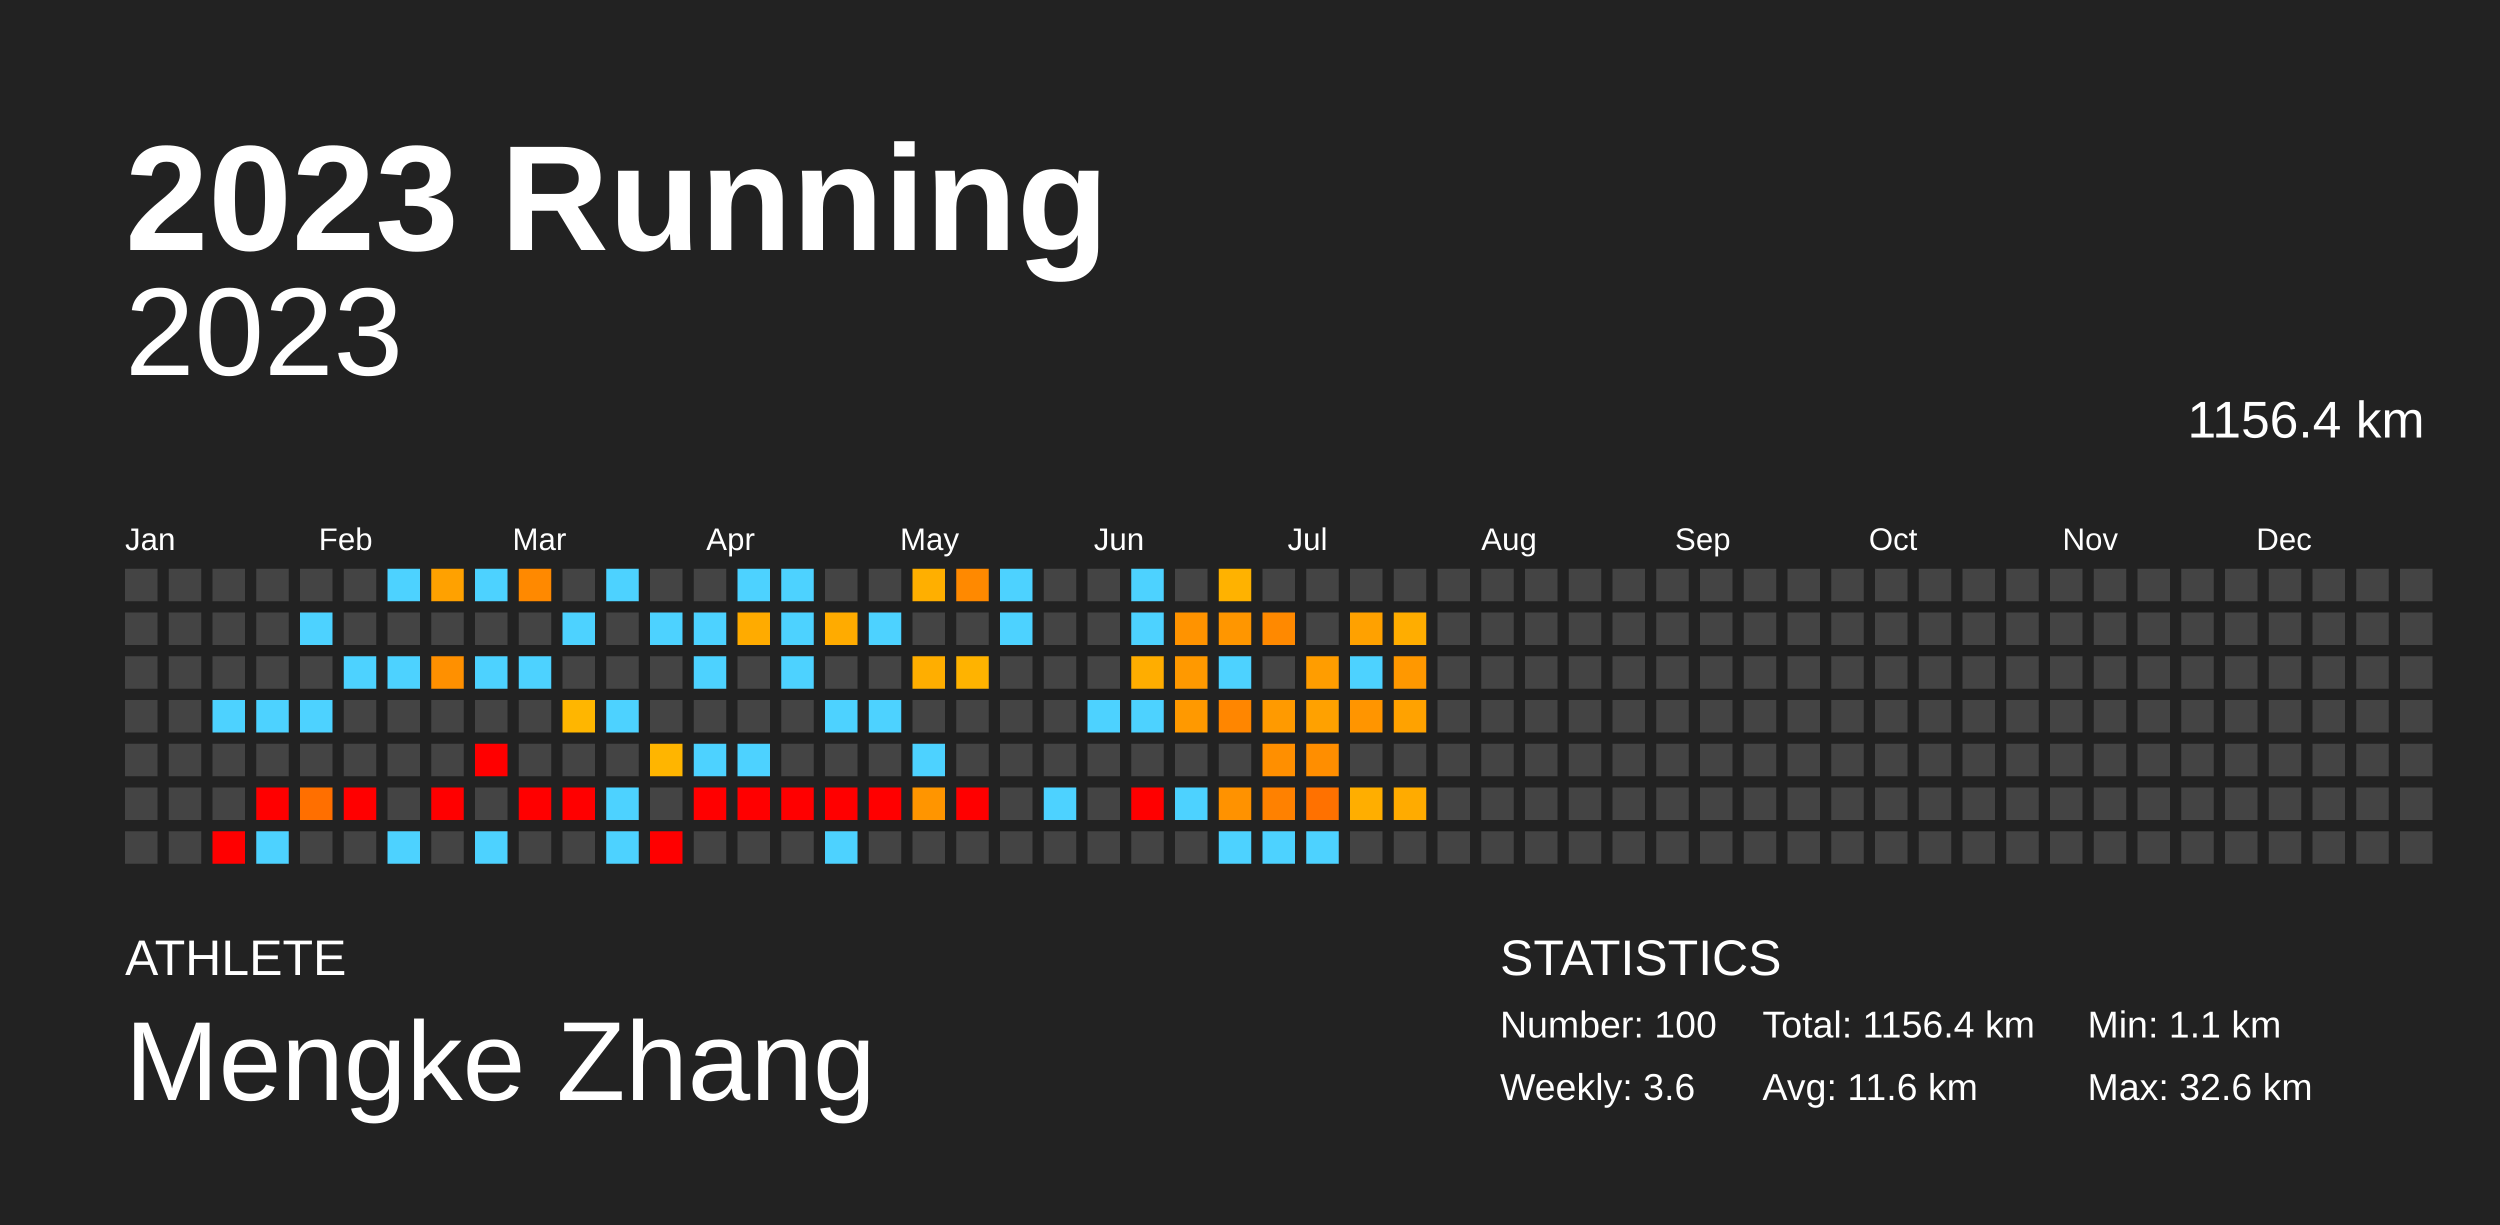
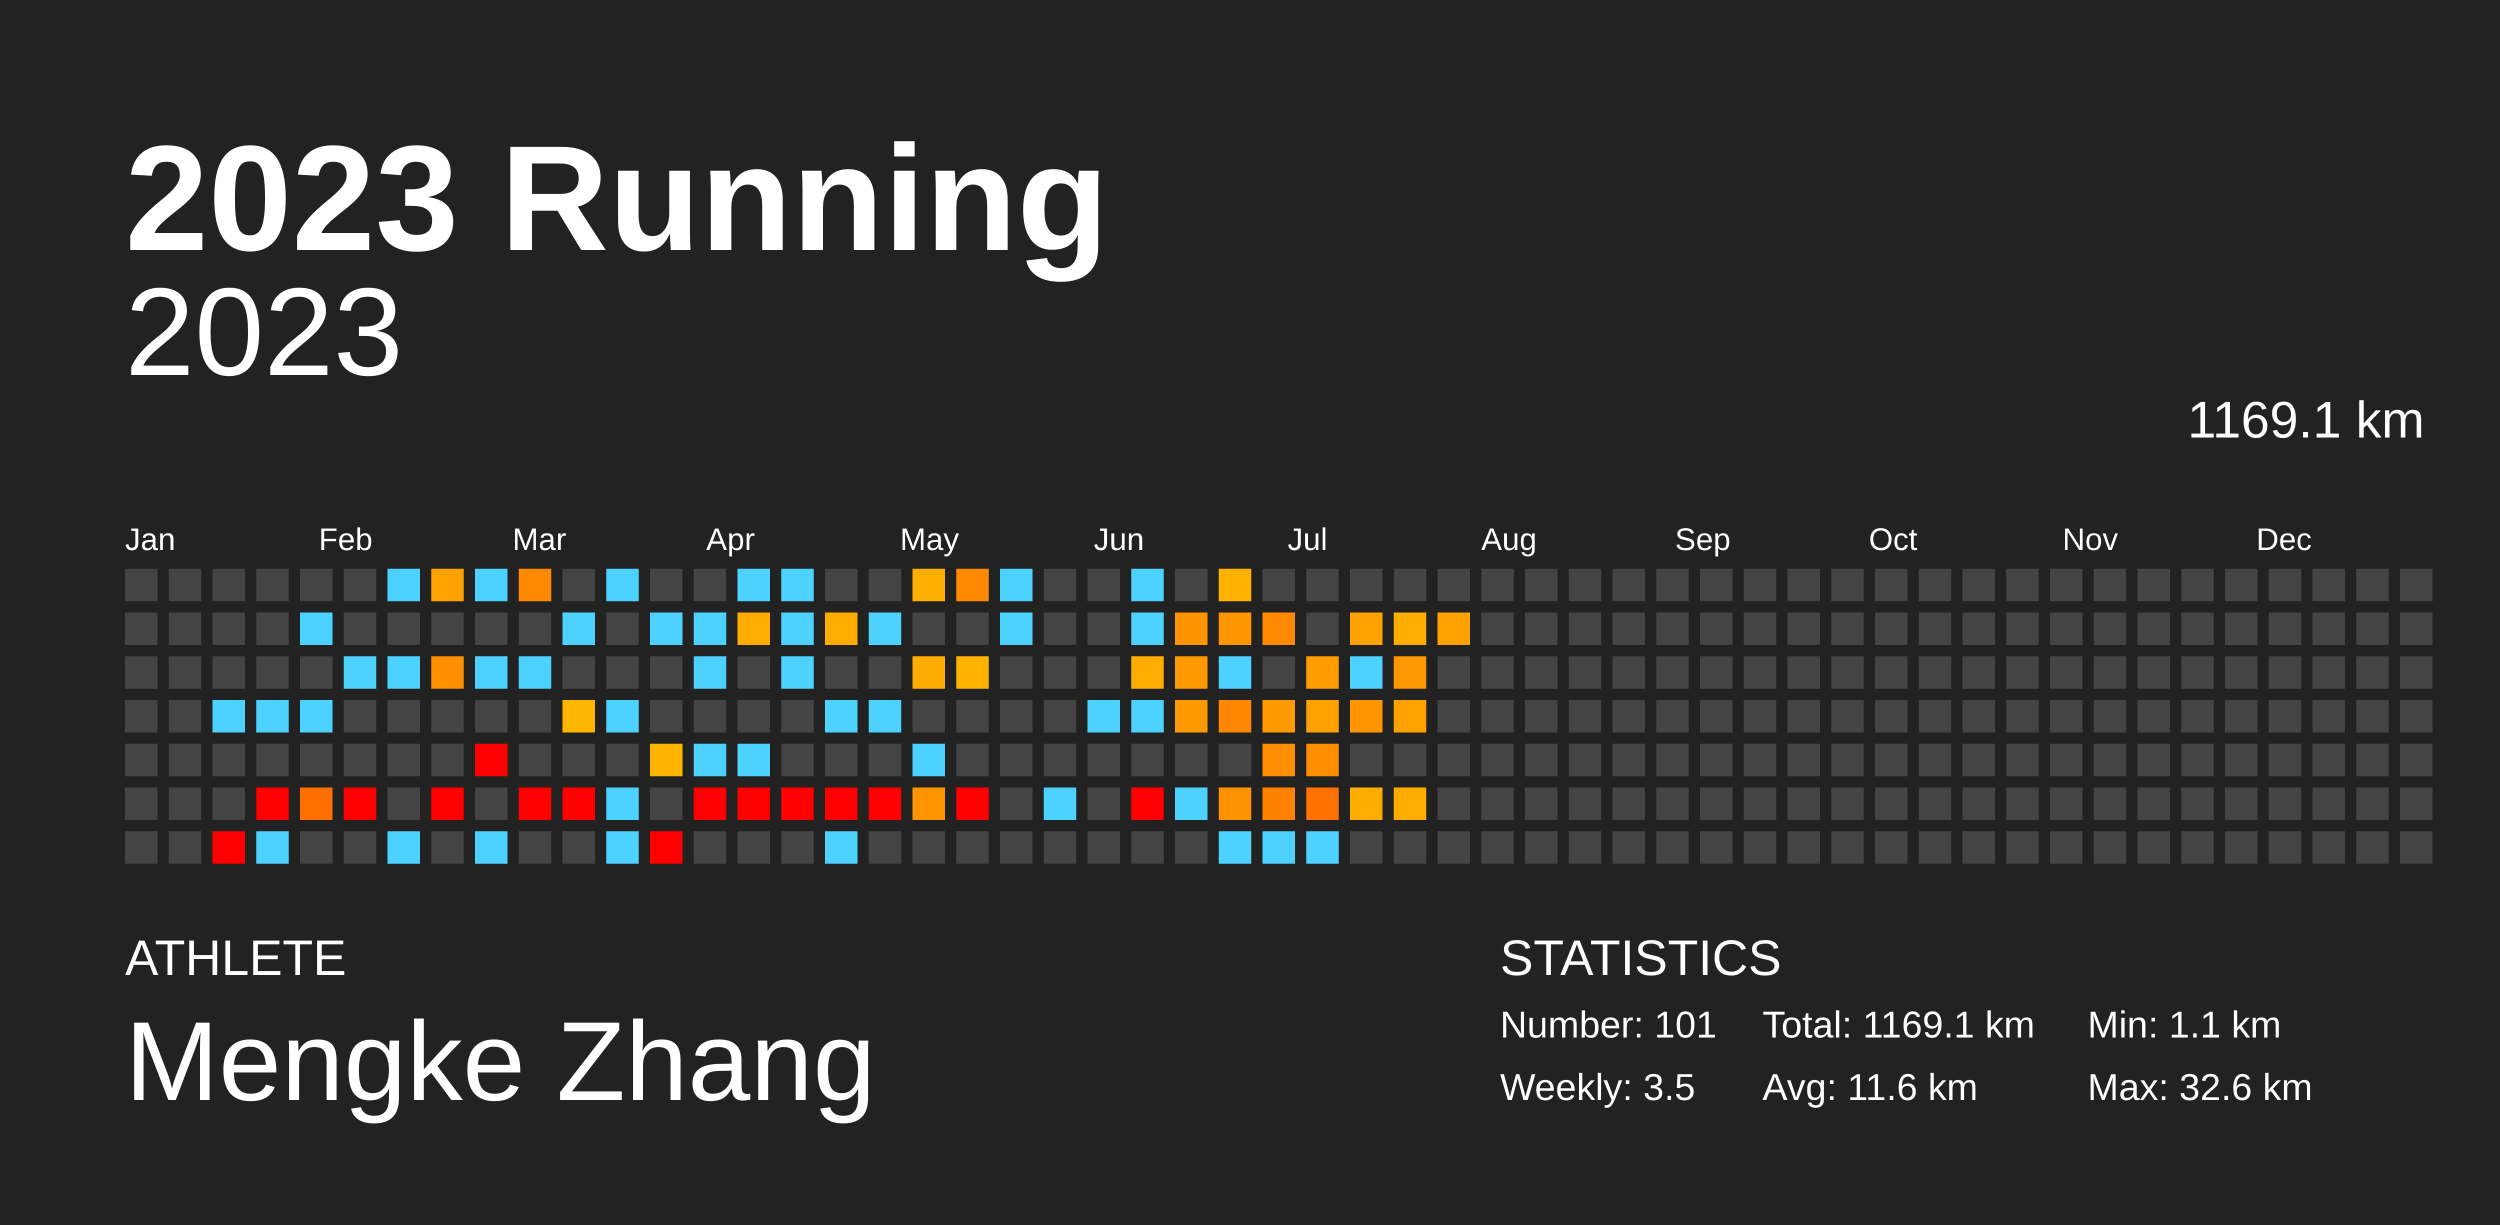
<svg xmlns="http://www.w3.org/2000/svg" baseProfile="full" height="98mm" version="1.1" viewBox="0,0,200,98" width="200mm">
  <defs />
  <rect fill="#222222" height="98" width="200" x="0" y="0" />
  <text fill="#FFFFFF" style="font-size:12px; font-family:Arial; font-weight:bold;" x="10" y="20">2023 Running</text>
  <text fill="#FFFFFF" style="font-size:4px; font-family:Arial" x="10" y="78">ATHLETE</text>
  <text fill="#FFFFFF" style="font-size:9px; font-family:Arial" x="10" y="88">Mengke Zhang</text>
  <text fill="#FFFFFF" style="font-size:4px; font-family:Arial" x="120" y="78">STATISTICS</text>
-   <text fill="#FFFFFF" style="font-size:3px; font-family:Arial" x="120" y="83">Number: 100</text>
-   <text fill="#FFFFFF" style="font-size:3px; font-family:Arial" x="120" y="88">Weekly: 3.6</text>
-   <text fill="#FFFFFF" style="font-size:3px; font-family:Arial" x="141" y="83">Total: 1156.4 km</text>
+   <text fill="#FFFFFF" style="font-size:3px; font-family:Arial" x="120" y="83">Number: 101</text>
+   <text fill="#FFFFFF" style="font-size:3px; font-family:Arial" x="120" y="88">Weekly: 3.5</text>
+   <text fill="#FFFFFF" style="font-size:3px; font-family:Arial" x="141" y="83">Total: 1169.1 km</text>
  <text fill="#FFFFFF" style="font-size:3px; font-family:Arial" x="141" y="88">Avg: 11.6 km</text>
  <text fill="#FFFFFF" style="font-size:3px; font-family:Arial" x="167" y="83">Min: 1.1 km</text>
  <text fill="#FFFFFF" style="font-size:3px; font-family:Arial" x="167" y="88">Max: 32.6 km</text>
  <text alignment-baseline="hanging" fill="#FFFFFF" style="font-size:10.0px; font-family:Arial;" x="10" y="30">2023</text>
-   <text alignment-baseline="hanging" fill="#FFFFFF" style="font-size:4.125px; font-family:Arial;" x="175" y="35">1156.4 km</text>
+   <text alignment-baseline="hanging" fill="#FFFFFF" style="font-size:4.125px; font-family:Arial;" x="175" y="35">1169.1 km</text>
  <text fill="#FFFFFF" style="font-size:2.5px; font-family:Arial" x="10.0" y="44">Jan</text>
  <text fill="#FFFFFF" style="font-size:2.5px; font-family:Arial" x="25.5" y="44">Feb</text>
  <text fill="#FFFFFF" style="font-size:2.5px; font-family:Arial" x="41.0" y="44">Mar</text>
  <text fill="#FFFFFF" style="font-size:2.5px; font-family:Arial" x="56.5" y="44">Apr</text>
  <text fill="#FFFFFF" style="font-size:2.5px; font-family:Arial" x="72.0" y="44">May</text>
  <text fill="#FFFFFF" style="font-size:2.5px; font-family:Arial" x="87.5" y="44">Jun</text>
  <text fill="#FFFFFF" style="font-size:2.5px; font-family:Arial" x="103.0" y="44">Jul</text>
  <text fill="#FFFFFF" style="font-size:2.5px; font-family:Arial" x="118.5" y="44">Aug</text>
  <text fill="#FFFFFF" style="font-size:2.5px; font-family:Arial" x="134.0" y="44">Sep</text>
  <text fill="#FFFFFF" style="font-size:2.5px; font-family:Arial" x="149.5" y="44">Oct</text>
  <text fill="#FFFFFF" style="font-size:2.5px; font-family:Arial" x="165.0" y="44">Nov</text>
  <text fill="#FFFFFF" style="font-size:2.5px; font-family:Arial" x="180.5" y="44">Dec</text>
  <rect fill="#444444" height="2.6" width="2.6" x="10.0" y="45.5" />
  <rect fill="#444444" height="2.6" width="2.6" x="10.0" y="49.0" />
  <rect fill="#444444" height="2.6" width="2.6" x="10.0" y="52.5" />
  <rect fill="#444444" height="2.6" width="2.6" x="10.0" y="56.0" />
  <rect fill="#444444" height="2.6" width="2.6" x="10.0" y="59.5" />
  <rect fill="#444444" height="2.6" width="2.6" x="10.0" y="63.0" />
  <rect fill="#444444" height="2.6" width="2.6" x="10.0" y="66.5" />
  <rect fill="#444444" height="2.6" width="2.6" x="13.5" y="45.5" />
  <rect fill="#444444" height="2.6" width="2.6" x="13.5" y="49.0" />
  <rect fill="#444444" height="2.6" width="2.6" x="13.5" y="52.5" />
  <rect fill="#444444" height="2.6" width="2.6" x="13.5" y="56.0" />
  <rect fill="#444444" height="2.6" width="2.6" x="13.5" y="59.5" />
  <rect fill="#444444" height="2.6" width="2.6" x="13.5" y="63.0" />
  <rect fill="#444444" height="2.6" width="2.6" x="13.5" y="66.5" />
  <rect fill="#444444" height="2.6" width="2.6" x="17.0" y="45.5" />
  <rect fill="#444444" height="2.6" width="2.6" x="17.0" y="49.0" />
  <rect fill="#444444" height="2.6" width="2.6" x="17.0" y="52.5" />
  <rect fill="#4dd2ff" height="2.6" width="2.6" x="17.0" y="56.0" />
  <rect fill="#444444" height="2.6" width="2.6" x="17.0" y="59.5" />
  <rect fill="#444444" height="2.6" width="2.6" x="17.0" y="63.0" />
  <rect fill="red" height="2.6" width="2.6" x="17.0" y="66.5" />
  <rect fill="#444444" height="2.6" width="2.6" x="20.5" y="45.5" />
  <rect fill="#444444" height="2.6" width="2.6" x="20.5" y="49.0" />
  <rect fill="#444444" height="2.6" width="2.6" x="20.5" y="52.5" />
  <rect fill="#4dd2ff" height="2.6" width="2.6" x="20.5" y="56.0" />
  <rect fill="#444444" height="2.6" width="2.6" x="20.5" y="59.5" />
  <rect fill="red" height="2.6" width="2.6" x="20.5" y="63.0" />
  <rect fill="#4dd2ff" height="2.6" width="2.6" x="20.5" y="66.5" />
  <rect fill="#444444" height="2.6" width="2.6" x="24.0" y="45.5" />
  <rect fill="#4dd2ff" height="2.6" width="2.6" x="24.0" y="49.0" />
  <rect fill="#444444" height="2.6" width="2.6" x="24.0" y="52.5" />
  <rect fill="#4dd2ff" height="2.6" width="2.6" x="24.0" y="56.0" />
  <rect fill="#444444" height="2.6" width="2.6" x="24.0" y="59.5" />
  <rect fill="#ff6f00" height="2.6" width="2.6" x="24.0" y="63.0" />
  <rect fill="#444444" height="2.6" width="2.6" x="24.0" y="66.5" />
  <rect fill="#444444" height="2.6" width="2.6" x="27.5" y="45.5" />
  <rect fill="#444444" height="2.6" width="2.6" x="27.5" y="49.0" />
  <rect fill="#4dd2ff" height="2.6" width="2.6" x="27.5" y="52.5" />
  <rect fill="#444444" height="2.6" width="2.6" x="27.5" y="56.0" />
  <rect fill="#444444" height="2.6" width="2.6" x="27.5" y="59.5" />
  <rect fill="red" height="2.6" width="2.6" x="27.5" y="63.0" />
  <rect fill="#444444" height="2.6" width="2.6" x="27.5" y="66.5" />
  <rect fill="#4dd2ff" height="2.6" width="2.6" x="31.0" y="45.5" />
  <rect fill="#444444" height="2.6" width="2.6" x="31.0" y="49.0" />
  <rect fill="#4dd2ff" height="2.6" width="2.6" x="31.0" y="52.5" />
  <rect fill="#444444" height="2.6" width="2.6" x="31.0" y="56.0" />
  <rect fill="#444444" height="2.6" width="2.6" x="31.0" y="59.5" />
  <rect fill="#444444" height="2.6" width="2.6" x="31.0" y="63.0" />
  <rect fill="#4dd2ff" height="2.6" width="2.6" x="31.0" y="66.5" />
  <rect fill="#ffa100" height="2.6" width="2.6" x="34.5" y="45.5" />
  <rect fill="#444444" height="2.6" width="2.6" x="34.5" y="49.0" />
  <rect fill="#ff9000" height="2.6" width="2.6" x="34.5" y="52.5" />
  <rect fill="#444444" height="2.6" width="2.6" x="34.5" y="56.0" />
  <rect fill="#444444" height="2.6" width="2.6" x="34.5" y="59.5" />
  <rect fill="red" height="2.6" width="2.6" x="34.5" y="63.0" />
  <rect fill="#444444" height="2.6" width="2.6" x="34.5" y="66.5" />
  <rect fill="#4dd2ff" height="2.6" width="2.6" x="38.0" y="45.5" />
  <rect fill="#444444" height="2.6" width="2.6" x="38.0" y="49.0" />
  <rect fill="#4dd2ff" height="2.6" width="2.6" x="38.0" y="52.5" />
  <rect fill="#444444" height="2.6" width="2.6" x="38.0" y="56.0" />
  <rect fill="red" height="2.6" width="2.6" x="38.0" y="59.5" />
  <rect fill="#444444" height="2.6" width="2.6" x="38.0" y="63.0" />
  <rect fill="#4dd2ff" height="2.6" width="2.6" x="38.0" y="66.5" />
  <rect fill="#ff8900" height="2.6" width="2.6" x="41.5" y="45.5" />
  <rect fill="#444444" height="2.6" width="2.6" x="41.5" y="49.0" />
  <rect fill="#4dd2ff" height="2.6" width="2.6" x="41.5" y="52.5" />
  <rect fill="#444444" height="2.6" width="2.6" x="41.5" y="56.0" />
  <rect fill="#444444" height="2.6" width="2.6" x="41.5" y="59.5" />
  <rect fill="red" height="2.6" width="2.6" x="41.5" y="63.0" />
  <rect fill="#444444" height="2.6" width="2.6" x="41.5" y="66.5" />
  <rect fill="#444444" height="2.6" width="2.6" x="45.0" y="45.5" />
  <rect fill="#4dd2ff" height="2.6" width="2.6" x="45.0" y="49.0" />
  <rect fill="#444444" height="2.6" width="2.6" x="45.0" y="52.5" />
  <rect fill="#ffb600" height="2.6" width="2.6" x="45.0" y="56.0" />
  <rect fill="#444444" height="2.6" width="2.6" x="45.0" y="59.5" />
  <rect fill="red" height="2.6" width="2.6" x="45.0" y="63.0" />
  <rect fill="#444444" height="2.6" width="2.6" x="45.0" y="66.5" />
  <rect fill="#4dd2ff" height="2.6" width="2.6" x="48.5" y="45.5" />
  <rect fill="#444444" height="2.6" width="2.6" x="48.5" y="49.0" />
  <rect fill="#444444" height="2.6" width="2.6" x="48.5" y="52.5" />
  <rect fill="#4dd2ff" height="2.6" width="2.6" x="48.5" y="56.0" />
  <rect fill="#444444" height="2.6" width="2.6" x="48.5" y="59.5" />
  <rect fill="#4dd2ff" height="2.6" width="2.6" x="48.5" y="63.0" />
  <rect fill="#4dd2ff" height="2.6" width="2.6" x="48.5" y="66.5" />
  <rect fill="#444444" height="2.6" width="2.6" x="52.0" y="45.5" />
  <rect fill="#4dd2ff" height="2.6" width="2.6" x="52.0" y="49.0" />
  <rect fill="#444444" height="2.6" width="2.6" x="52.0" y="52.5" />
  <rect fill="#444444" height="2.6" width="2.6" x="52.0" y="56.0" />
  <rect fill="#ffb500" height="2.6" width="2.6" x="52.0" y="59.5" />
  <rect fill="#444444" height="2.6" width="2.6" x="52.0" y="63.0" />
  <rect fill="red" height="2.6" width="2.6" x="52.0" y="66.5" />
  <rect fill="#444444" height="2.6" width="2.6" x="55.5" y="45.5" />
  <rect fill="#4dd2ff" height="2.6" width="2.6" x="55.5" y="49.0" />
  <rect fill="#4dd2ff" height="2.6" width="2.6" x="55.5" y="52.5" />
  <rect fill="#444444" height="2.6" width="2.6" x="55.5" y="56.0" />
  <rect fill="#4dd2ff" height="2.6" width="2.6" x="55.5" y="59.5" />
  <rect fill="red" height="2.6" width="2.6" x="55.5" y="63.0" />
  <rect fill="#444444" height="2.6" width="2.6" x="55.5" y="66.5" />
  <rect fill="#4dd2ff" height="2.6" width="2.6" x="59.0" y="45.5" />
  <rect fill="#ffab00" height="2.6" width="2.6" x="59.0" y="49.0" />
  <rect fill="#444444" height="2.6" width="2.6" x="59.0" y="52.5" />
  <rect fill="#444444" height="2.6" width="2.6" x="59.0" y="56.0" />
  <rect fill="#4dd2ff" height="2.6" width="2.6" x="59.0" y="59.5" />
  <rect fill="red" height="2.6" width="2.6" x="59.0" y="63.0" />
  <rect fill="#444444" height="2.6" width="2.6" x="59.0" y="66.5" />
  <rect fill="#4dd2ff" height="2.6" width="2.6" x="62.5" y="45.5" />
  <rect fill="#4dd2ff" height="2.6" width="2.6" x="62.5" y="49.0" />
  <rect fill="#4dd2ff" height="2.6" width="2.6" x="62.5" y="52.5" />
  <rect fill="#444444" height="2.6" width="2.6" x="62.5" y="56.0" />
  <rect fill="#444444" height="2.6" width="2.6" x="62.5" y="59.5" />
  <rect fill="red" height="2.6" width="2.6" x="62.5" y="63.0" />
  <rect fill="#444444" height="2.6" width="2.6" x="62.5" y="66.5" />
  <rect fill="#444444" height="2.6" width="2.6" x="66.0" y="45.5" />
  <rect fill="#ffab00" height="2.6" width="2.6" x="66.0" y="49.0" />
  <rect fill="#444444" height="2.6" width="2.6" x="66.0" y="52.5" />
  <rect fill="#4dd2ff" height="2.6" width="2.6" x="66.0" y="56.0" />
  <rect fill="#444444" height="2.6" width="2.6" x="66.0" y="59.5" />
  <rect fill="red" height="2.6" width="2.6" x="66.0" y="63.0" />
  <rect fill="#4dd2ff" height="2.6" width="2.6" x="66.0" y="66.5" />
  <rect fill="#444444" height="2.6" width="2.6" x="69.5" y="45.5" />
  <rect fill="#4dd2ff" height="2.6" width="2.6" x="69.5" y="49.0" />
  <rect fill="#444444" height="2.6" width="2.6" x="69.5" y="52.5" />
  <rect fill="#4dd2ff" height="2.6" width="2.6" x="69.5" y="56.0" />
  <rect fill="#444444" height="2.6" width="2.6" x="69.5" y="59.5" />
  <rect fill="red" height="2.6" width="2.6" x="69.5" y="63.0" />
  <rect fill="#444444" height="2.6" width="2.6" x="69.5" y="66.5" />
  <rect fill="#ffaf00" height="2.6" width="2.6" x="73.0" y="45.5" />
  <rect fill="#444444" height="2.6" width="2.6" x="73.0" y="49.0" />
  <rect fill="#ffae00" height="2.6" width="2.6" x="73.0" y="52.5" />
  <rect fill="#444444" height="2.6" width="2.6" x="73.0" y="56.0" />
  <rect fill="#4dd2ff" height="2.6" width="2.6" x="73.0" y="59.5" />
  <rect fill="#ff9500" height="2.6" width="2.6" x="73.0" y="63.0" />
  <rect fill="#444444" height="2.6" width="2.6" x="73.0" y="66.5" />
  <rect fill="#ff8900" height="2.6" width="2.6" x="76.5" y="45.5" />
  <rect fill="#444444" height="2.6" width="2.6" x="76.5" y="49.0" />
  <rect fill="#ffb300" height="2.6" width="2.6" x="76.5" y="52.5" />
  <rect fill="#444444" height="2.6" width="2.6" x="76.5" y="56.0" />
  <rect fill="#444444" height="2.6" width="2.6" x="76.5" y="59.5" />
  <rect fill="red" height="2.6" width="2.6" x="76.5" y="63.0" />
  <rect fill="#444444" height="2.6" width="2.6" x="76.5" y="66.5" />
  <rect fill="#4dd2ff" height="2.6" width="2.6" x="80.0" y="45.5" />
  <rect fill="#4dd2ff" height="2.6" width="2.6" x="80.0" y="49.0" />
  <rect fill="#444444" height="2.6" width="2.6" x="80.0" y="52.5" />
  <rect fill="#444444" height="2.6" width="2.6" x="80.0" y="56.0" />
  <rect fill="#444444" height="2.6" width="2.6" x="80.0" y="59.5" />
  <rect fill="#444444" height="2.6" width="2.6" x="80.0" y="63.0" />
  <rect fill="#444444" height="2.6" width="2.6" x="80.0" y="66.5" />
  <rect fill="#444444" height="2.6" width="2.6" x="83.5" y="45.5" />
  <rect fill="#444444" height="2.6" width="2.6" x="83.5" y="49.0" />
  <rect fill="#444444" height="2.6" width="2.6" x="83.5" y="52.5" />
  <rect fill="#444444" height="2.6" width="2.6" x="83.5" y="56.0" />
  <rect fill="#444444" height="2.6" width="2.6" x="83.5" y="59.5" />
  <rect fill="#4dd2ff" height="2.6" width="2.6" x="83.5" y="63.0" />
  <rect fill="#444444" height="2.6" width="2.6" x="83.5" y="66.5" />
  <rect fill="#444444" height="2.6" width="2.6" x="87.0" y="45.5" />
  <rect fill="#444444" height="2.6" width="2.6" x="87.0" y="49.0" />
  <rect fill="#444444" height="2.6" width="2.6" x="87.0" y="52.5" />
  <rect fill="#4dd2ff" height="2.6" width="2.6" x="87.0" y="56.0" />
  <rect fill="#444444" height="2.6" width="2.6" x="87.0" y="59.5" />
  <rect fill="#444444" height="2.6" width="2.6" x="87.0" y="63.0" />
  <rect fill="#444444" height="2.6" width="2.6" x="87.0" y="66.5" />
  <rect fill="#4dd2ff" height="2.6" width="2.6" x="90.5" y="45.5" />
  <rect fill="#4dd2ff" height="2.6" width="2.6" x="90.5" y="49.0" />
  <rect fill="#ffad00" height="2.6" width="2.6" x="90.5" y="52.5" />
  <rect fill="#4dd2ff" height="2.6" width="2.6" x="90.5" y="56.0" />
  <rect fill="#444444" height="2.6" width="2.6" x="90.5" y="59.5" />
  <rect fill="red" height="2.6" width="2.6" x="90.5" y="63.0" />
  <rect fill="#444444" height="2.6" width="2.6" x="90.5" y="66.5" />
  <rect fill="#444444" height="2.6" width="2.6" x="94.0" y="45.5" />
  <rect fill="#ff9300" height="2.6" width="2.6" x="94.0" y="49.0" />
  <rect fill="#ff9900" height="2.6" width="2.6" x="94.0" y="52.5" />
  <rect fill="#ff9900" height="2.6" width="2.6" x="94.0" y="56.0" />
  <rect fill="#444444" height="2.6" width="2.6" x="94.0" y="59.5" />
  <rect fill="#4dd2ff" height="2.6" width="2.6" x="94.0" y="63.0" />
  <rect fill="#444444" height="2.6" width="2.6" x="94.0" y="66.5" />
  <rect fill="#ffb200" height="2.6" width="2.6" x="97.5" y="45.5" />
  <rect fill="#ff9600" height="2.6" width="2.6" x="97.5" y="49.0" />
  <rect fill="#4dd2ff" height="2.6" width="2.6" x="97.5" y="52.5" />
  <rect fill="#ff8600" height="2.6" width="2.6" x="97.5" y="56.0" />
  <rect fill="#444444" height="2.6" width="2.6" x="97.5" y="59.5" />
  <rect fill="#ff9200" height="2.6" width="2.6" x="97.5" y="63.0" />
  <rect fill="#4dd2ff" height="2.6" width="2.6" x="97.5" y="66.5" />
  <rect fill="#444444" height="2.6" width="2.6" x="101.0" y="45.5" />
  <rect fill="#ff8900" height="2.6" width="2.6" x="101.0" y="49.0" />
  <rect fill="#444444" height="2.6" width="2.6" x="101.0" y="52.5" />
  <rect fill="#ff9a00" height="2.6" width="2.6" x="101.0" y="56.0" />
  <rect fill="#ff8f00" height="2.6" width="2.6" x="101.0" y="59.5" />
  <rect fill="#ff8100" height="2.6" width="2.6" x="101.0" y="63.0" />
  <rect fill="#4dd2ff" height="2.6" width="2.6" x="101.0" y="66.5" />
  <rect fill="#444444" height="2.6" width="2.6" x="104.5" y="45.5" />
  <rect fill="#444444" height="2.6" width="2.6" x="104.5" y="49.0" />
  <rect fill="#ff9d00" height="2.6" width="2.6" x="104.5" y="52.5" />
  <rect fill="#ffa100" height="2.6" width="2.6" x="104.5" y="56.0" />
  <rect fill="#ff8e00" height="2.6" width="2.6" x="104.5" y="59.5" />
  <rect fill="#ff7100" height="2.6" width="2.6" x="104.5" y="63.0" />
  <rect fill="#4dd2ff" height="2.6" width="2.6" x="104.5" y="66.5" />
  <rect fill="#444444" height="2.6" width="2.6" x="108.0" y="45.5" />
  <rect fill="#ffa100" height="2.6" width="2.6" x="108.0" y="49.0" />
  <rect fill="#4dd2ff" height="2.6" width="2.6" x="108.0" y="52.5" />
  <rect fill="#ff9500" height="2.6" width="2.6" x="108.0" y="56.0" />
  <rect fill="#444444" height="2.6" width="2.6" x="108.0" y="59.5" />
  <rect fill="#ffae00" height="2.6" width="2.6" x="108.0" y="63.0" />
  <rect fill="#444444" height="2.6" width="2.6" x="108.0" y="66.5" />
  <rect fill="#444444" height="2.6" width="2.6" x="111.5" y="45.5" />
  <rect fill="#ffad00" height="2.6" width="2.6" x="111.5" y="49.0" />
  <rect fill="#ff9800" height="2.6" width="2.6" x="111.5" y="52.5" />
  <rect fill="#ffa200" height="2.6" width="2.6" x="111.5" y="56.0" />
  <rect fill="#444444" height="2.6" width="2.6" x="111.5" y="59.5" />
  <rect fill="#ffab00" height="2.6" width="2.6" x="111.5" y="63.0" />
  <rect fill="#444444" height="2.6" width="2.6" x="111.5" y="66.5" />
  <rect fill="#444444" height="2.6" width="2.6" x="115.0" y="45.5" />
-   <rect fill="#444444" height="2.6" width="2.6" x="115.0" y="49.0" />
+   <rect fill="#ffa100" height="2.6" width="2.6" x="115.0" y="49.0" />
  <rect fill="#444444" height="2.6" width="2.6" x="115.0" y="52.5" />
  <rect fill="#444444" height="2.6" width="2.6" x="115.0" y="56.0" />
  <rect fill="#444444" height="2.6" width="2.6" x="115.0" y="59.5" />
  <rect fill="#444444" height="2.6" width="2.6" x="115.0" y="63.0" />
  <rect fill="#444444" height="2.6" width="2.6" x="115.0" y="66.5" />
  <rect fill="#444444" height="2.6" width="2.6" x="118.5" y="45.5" />
  <rect fill="#444444" height="2.6" width="2.6" x="118.5" y="49.0" />
  <rect fill="#444444" height="2.6" width="2.6" x="118.5" y="52.5" />
  <rect fill="#444444" height="2.6" width="2.6" x="118.5" y="56.0" />
  <rect fill="#444444" height="2.6" width="2.6" x="118.5" y="59.5" />
  <rect fill="#444444" height="2.6" width="2.6" x="118.5" y="63.0" />
  <rect fill="#444444" height="2.6" width="2.6" x="118.5" y="66.5" />
  <rect fill="#444444" height="2.6" width="2.6" x="122.0" y="45.5" />
  <rect fill="#444444" height="2.6" width="2.6" x="122.0" y="49.0" />
  <rect fill="#444444" height="2.6" width="2.6" x="122.0" y="52.5" />
  <rect fill="#444444" height="2.6" width="2.6" x="122.0" y="56.0" />
  <rect fill="#444444" height="2.6" width="2.6" x="122.0" y="59.5" />
  <rect fill="#444444" height="2.6" width="2.6" x="122.0" y="63.0" />
  <rect fill="#444444" height="2.6" width="2.6" x="122.0" y="66.5" />
  <rect fill="#444444" height="2.6" width="2.6" x="125.5" y="45.5" />
  <rect fill="#444444" height="2.6" width="2.6" x="125.5" y="49.0" />
  <rect fill="#444444" height="2.6" width="2.6" x="125.5" y="52.5" />
  <rect fill="#444444" height="2.6" width="2.6" x="125.5" y="56.0" />
  <rect fill="#444444" height="2.6" width="2.6" x="125.5" y="59.5" />
  <rect fill="#444444" height="2.6" width="2.6" x="125.5" y="63.0" />
  <rect fill="#444444" height="2.6" width="2.6" x="125.5" y="66.5" />
  <rect fill="#444444" height="2.6" width="2.6" x="129.0" y="45.5" />
  <rect fill="#444444" height="2.6" width="2.6" x="129.0" y="49.0" />
  <rect fill="#444444" height="2.6" width="2.6" x="129.0" y="52.5" />
  <rect fill="#444444" height="2.6" width="2.6" x="129.0" y="56.0" />
  <rect fill="#444444" height="2.6" width="2.6" x="129.0" y="59.5" />
  <rect fill="#444444" height="2.6" width="2.6" x="129.0" y="63.0" />
  <rect fill="#444444" height="2.6" width="2.6" x="129.0" y="66.5" />
  <rect fill="#444444" height="2.6" width="2.6" x="132.5" y="45.5" />
  <rect fill="#444444" height="2.6" width="2.6" x="132.5" y="49.0" />
  <rect fill="#444444" height="2.6" width="2.6" x="132.5" y="52.5" />
  <rect fill="#444444" height="2.6" width="2.6" x="132.5" y="56.0" />
  <rect fill="#444444" height="2.6" width="2.6" x="132.5" y="59.5" />
  <rect fill="#444444" height="2.6" width="2.6" x="132.5" y="63.0" />
  <rect fill="#444444" height="2.6" width="2.6" x="132.5" y="66.5" />
  <rect fill="#444444" height="2.6" width="2.6" x="136.0" y="45.5" />
  <rect fill="#444444" height="2.6" width="2.6" x="136.0" y="49.0" />
  <rect fill="#444444" height="2.6" width="2.6" x="136.0" y="52.5" />
  <rect fill="#444444" height="2.6" width="2.6" x="136.0" y="56.0" />
  <rect fill="#444444" height="2.6" width="2.6" x="136.0" y="59.5" />
  <rect fill="#444444" height="2.6" width="2.6" x="136.0" y="63.0" />
  <rect fill="#444444" height="2.6" width="2.6" x="136.0" y="66.5" />
  <rect fill="#444444" height="2.6" width="2.6" x="139.5" y="45.5" />
  <rect fill="#444444" height="2.6" width="2.6" x="139.5" y="49.0" />
  <rect fill="#444444" height="2.6" width="2.6" x="139.5" y="52.5" />
  <rect fill="#444444" height="2.6" width="2.6" x="139.5" y="56.0" />
  <rect fill="#444444" height="2.6" width="2.6" x="139.5" y="59.5" />
  <rect fill="#444444" height="2.6" width="2.6" x="139.5" y="63.0" />
  <rect fill="#444444" height="2.6" width="2.6" x="139.5" y="66.5" />
  <rect fill="#444444" height="2.6" width="2.6" x="143.0" y="45.5" />
  <rect fill="#444444" height="2.6" width="2.6" x="143.0" y="49.0" />
  <rect fill="#444444" height="2.6" width="2.6" x="143.0" y="52.5" />
  <rect fill="#444444" height="2.6" width="2.6" x="143.0" y="56.0" />
  <rect fill="#444444" height="2.6" width="2.6" x="143.0" y="59.5" />
  <rect fill="#444444" height="2.6" width="2.6" x="143.0" y="63.0" />
  <rect fill="#444444" height="2.6" width="2.6" x="143.0" y="66.5" />
  <rect fill="#444444" height="2.6" width="2.6" x="146.5" y="45.5" />
  <rect fill="#444444" height="2.6" width="2.6" x="146.5" y="49.0" />
  <rect fill="#444444" height="2.6" width="2.6" x="146.5" y="52.5" />
  <rect fill="#444444" height="2.6" width="2.6" x="146.5" y="56.0" />
  <rect fill="#444444" height="2.6" width="2.6" x="146.5" y="59.5" />
  <rect fill="#444444" height="2.6" width="2.6" x="146.5" y="63.0" />
  <rect fill="#444444" height="2.6" width="2.6" x="146.5" y="66.5" />
  <rect fill="#444444" height="2.6" width="2.6" x="150.0" y="45.5" />
  <rect fill="#444444" height="2.6" width="2.6" x="150.0" y="49.0" />
  <rect fill="#444444" height="2.6" width="2.6" x="150.0" y="52.5" />
  <rect fill="#444444" height="2.6" width="2.6" x="150.0" y="56.0" />
  <rect fill="#444444" height="2.6" width="2.6" x="150.0" y="59.5" />
  <rect fill="#444444" height="2.6" width="2.6" x="150.0" y="63.0" />
  <rect fill="#444444" height="2.6" width="2.6" x="150.0" y="66.5" />
  <rect fill="#444444" height="2.6" width="2.6" x="153.5" y="45.5" />
  <rect fill="#444444" height="2.6" width="2.6" x="153.5" y="49.0" />
  <rect fill="#444444" height="2.6" width="2.6" x="153.5" y="52.5" />
  <rect fill="#444444" height="2.6" width="2.6" x="153.5" y="56.0" />
  <rect fill="#444444" height="2.6" width="2.6" x="153.5" y="59.5" />
  <rect fill="#444444" height="2.6" width="2.6" x="153.5" y="63.0" />
  <rect fill="#444444" height="2.6" width="2.6" x="153.5" y="66.5" />
  <rect fill="#444444" height="2.6" width="2.6" x="157.0" y="45.5" />
  <rect fill="#444444" height="2.6" width="2.6" x="157.0" y="49.0" />
  <rect fill="#444444" height="2.6" width="2.6" x="157.0" y="52.5" />
  <rect fill="#444444" height="2.6" width="2.6" x="157.0" y="56.0" />
  <rect fill="#444444" height="2.6" width="2.6" x="157.0" y="59.5" />
  <rect fill="#444444" height="2.6" width="2.6" x="157.0" y="63.0" />
  <rect fill="#444444" height="2.6" width="2.6" x="157.0" y="66.5" />
  <rect fill="#444444" height="2.6" width="2.6" x="160.5" y="45.5" />
  <rect fill="#444444" height="2.6" width="2.6" x="160.5" y="49.0" />
  <rect fill="#444444" height="2.6" width="2.6" x="160.5" y="52.5" />
  <rect fill="#444444" height="2.6" width="2.6" x="160.5" y="56.0" />
  <rect fill="#444444" height="2.6" width="2.6" x="160.5" y="59.5" />
  <rect fill="#444444" height="2.6" width="2.6" x="160.5" y="63.0" />
  <rect fill="#444444" height="2.6" width="2.6" x="160.5" y="66.5" />
  <rect fill="#444444" height="2.6" width="2.6" x="164.0" y="45.5" />
  <rect fill="#444444" height="2.6" width="2.6" x="164.0" y="49.0" />
  <rect fill="#444444" height="2.6" width="2.6" x="164.0" y="52.5" />
  <rect fill="#444444" height="2.6" width="2.6" x="164.0" y="56.0" />
  <rect fill="#444444" height="2.6" width="2.6" x="164.0" y="59.5" />
  <rect fill="#444444" height="2.6" width="2.6" x="164.0" y="63.0" />
  <rect fill="#444444" height="2.6" width="2.6" x="164.0" y="66.5" />
  <rect fill="#444444" height="2.6" width="2.6" x="167.5" y="45.5" />
  <rect fill="#444444" height="2.6" width="2.6" x="167.5" y="49.0" />
  <rect fill="#444444" height="2.6" width="2.6" x="167.5" y="52.5" />
  <rect fill="#444444" height="2.6" width="2.6" x="167.5" y="56.0" />
  <rect fill="#444444" height="2.6" width="2.6" x="167.5" y="59.5" />
  <rect fill="#444444" height="2.6" width="2.6" x="167.5" y="63.0" />
  <rect fill="#444444" height="2.6" width="2.6" x="167.5" y="66.5" />
  <rect fill="#444444" height="2.6" width="2.6" x="171.0" y="45.5" />
  <rect fill="#444444" height="2.6" width="2.6" x="171.0" y="49.0" />
  <rect fill="#444444" height="2.6" width="2.6" x="171.0" y="52.5" />
  <rect fill="#444444" height="2.6" width="2.6" x="171.0" y="56.0" />
  <rect fill="#444444" height="2.6" width="2.6" x="171.0" y="59.5" />
  <rect fill="#444444" height="2.6" width="2.6" x="171.0" y="63.0" />
  <rect fill="#444444" height="2.6" width="2.6" x="171.0" y="66.5" />
  <rect fill="#444444" height="2.6" width="2.6" x="174.5" y="45.5" />
  <rect fill="#444444" height="2.6" width="2.6" x="174.5" y="49.0" />
  <rect fill="#444444" height="2.6" width="2.6" x="174.5" y="52.5" />
  <rect fill="#444444" height="2.6" width="2.6" x="174.5" y="56.0" />
  <rect fill="#444444" height="2.6" width="2.6" x="174.5" y="59.5" />
  <rect fill="#444444" height="2.6" width="2.6" x="174.5" y="63.0" />
  <rect fill="#444444" height="2.6" width="2.6" x="174.5" y="66.5" />
  <rect fill="#444444" height="2.6" width="2.6" x="178.0" y="45.5" />
  <rect fill="#444444" height="2.6" width="2.6" x="178.0" y="49.0" />
  <rect fill="#444444" height="2.6" width="2.6" x="178.0" y="52.5" />
  <rect fill="#444444" height="2.6" width="2.6" x="178.0" y="56.0" />
  <rect fill="#444444" height="2.6" width="2.6" x="178.0" y="59.5" />
  <rect fill="#444444" height="2.6" width="2.6" x="178.0" y="63.0" />
  <rect fill="#444444" height="2.6" width="2.6" x="178.0" y="66.5" />
  <rect fill="#444444" height="2.6" width="2.6" x="181.5" y="45.5" />
  <rect fill="#444444" height="2.6" width="2.6" x="181.5" y="49.0" />
  <rect fill="#444444" height="2.6" width="2.6" x="181.5" y="52.5" />
  <rect fill="#444444" height="2.6" width="2.6" x="181.5" y="56.0" />
  <rect fill="#444444" height="2.6" width="2.6" x="181.5" y="59.5" />
  <rect fill="#444444" height="2.6" width="2.6" x="181.5" y="63.0" />
  <rect fill="#444444" height="2.6" width="2.6" x="181.5" y="66.5" />
  <rect fill="#444444" height="2.6" width="2.6" x="185.0" y="45.5" />
  <rect fill="#444444" height="2.6" width="2.6" x="185.0" y="49.0" />
  <rect fill="#444444" height="2.6" width="2.6" x="185.0" y="52.5" />
  <rect fill="#444444" height="2.6" width="2.6" x="185.0" y="56.0" />
  <rect fill="#444444" height="2.6" width="2.6" x="185.0" y="59.5" />
  <rect fill="#444444" height="2.6" width="2.6" x="185.0" y="63.0" />
  <rect fill="#444444" height="2.6" width="2.6" x="185.0" y="66.5" />
  <rect fill="#444444" height="2.6" width="2.6" x="188.5" y="45.5" />
  <rect fill="#444444" height="2.6" width="2.6" x="188.5" y="49.0" />
  <rect fill="#444444" height="2.6" width="2.6" x="188.5" y="52.5" />
  <rect fill="#444444" height="2.6" width="2.6" x="188.5" y="56.0" />
  <rect fill="#444444" height="2.6" width="2.6" x="188.5" y="59.5" />
  <rect fill="#444444" height="2.6" width="2.6" x="188.5" y="63.0" />
  <rect fill="#444444" height="2.6" width="2.6" x="188.5" y="66.5" />
  <rect fill="#444444" height="2.6" width="2.6" x="192.0" y="45.5" />
  <rect fill="#444444" height="2.6" width="2.6" x="192.0" y="49.0" />
  <rect fill="#444444" height="2.6" width="2.6" x="192.0" y="52.5" />
  <rect fill="#444444" height="2.6" width="2.6" x="192.0" y="56.0" />
  <rect fill="#444444" height="2.6" width="2.6" x="192.0" y="59.5" />
  <rect fill="#444444" height="2.6" width="2.6" x="192.0" y="63.0" />
  <rect fill="#444444" height="2.6" width="2.6" x="192.0" y="66.5" />
</svg>
